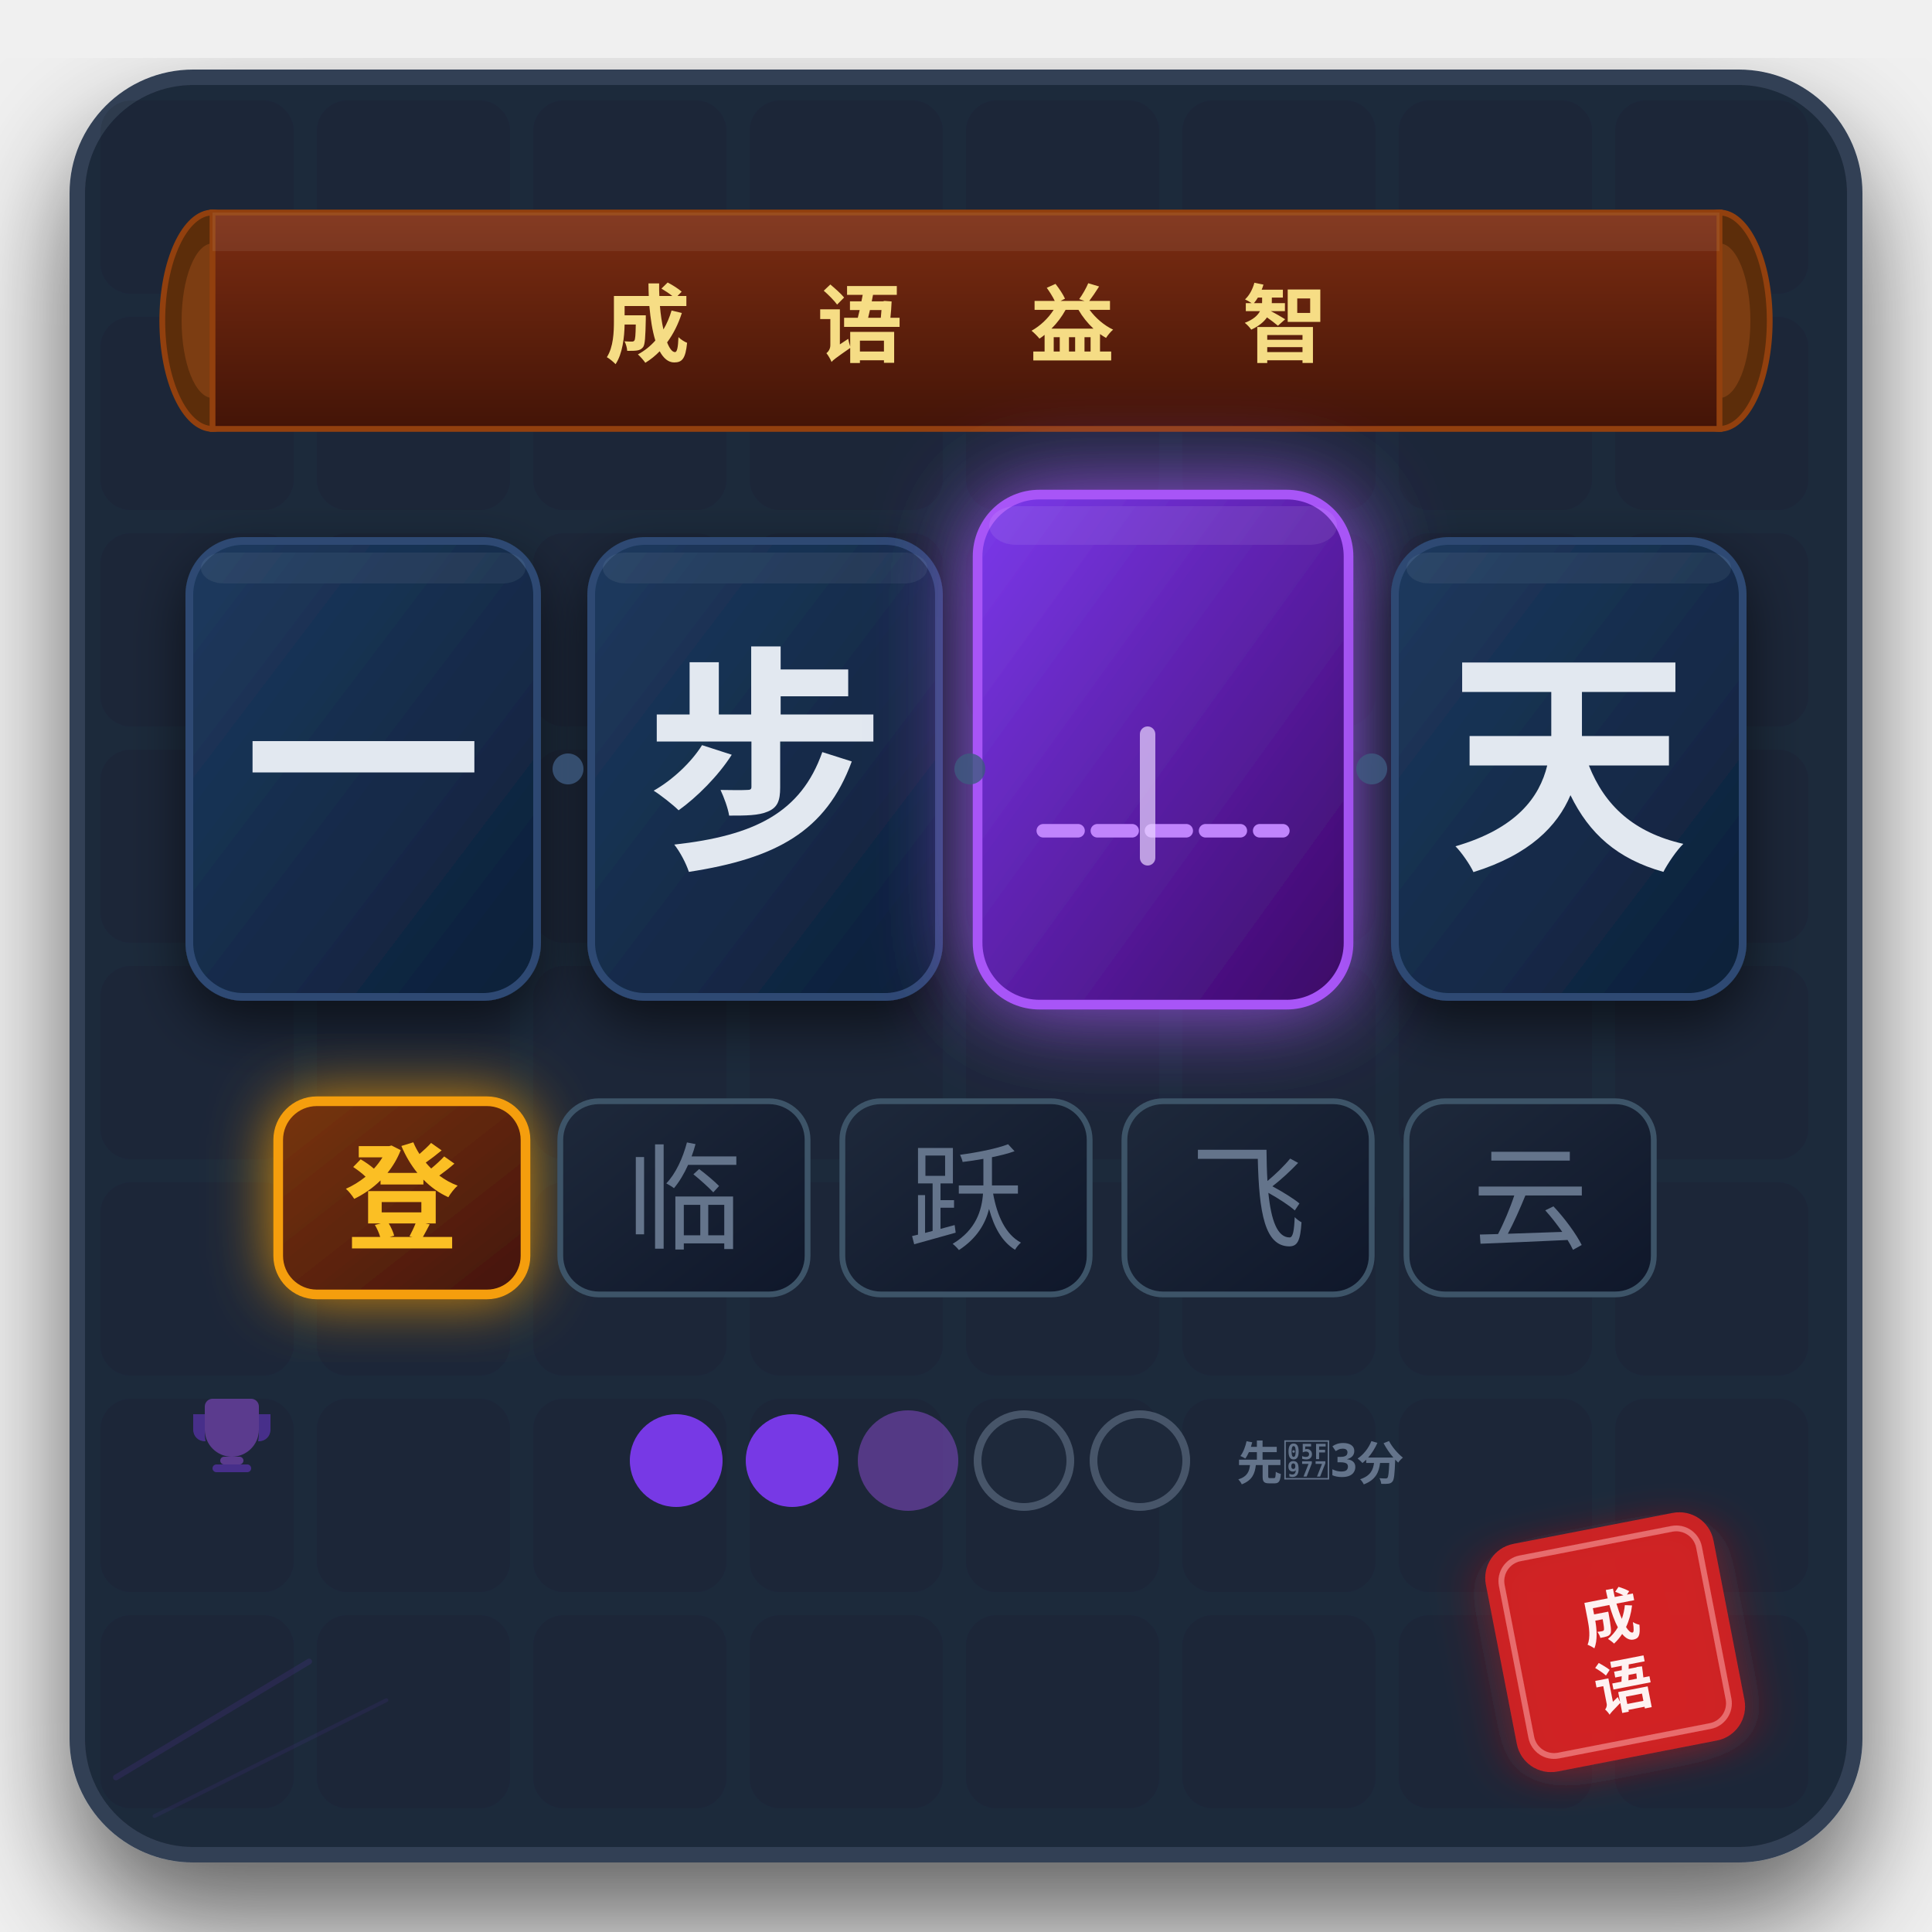
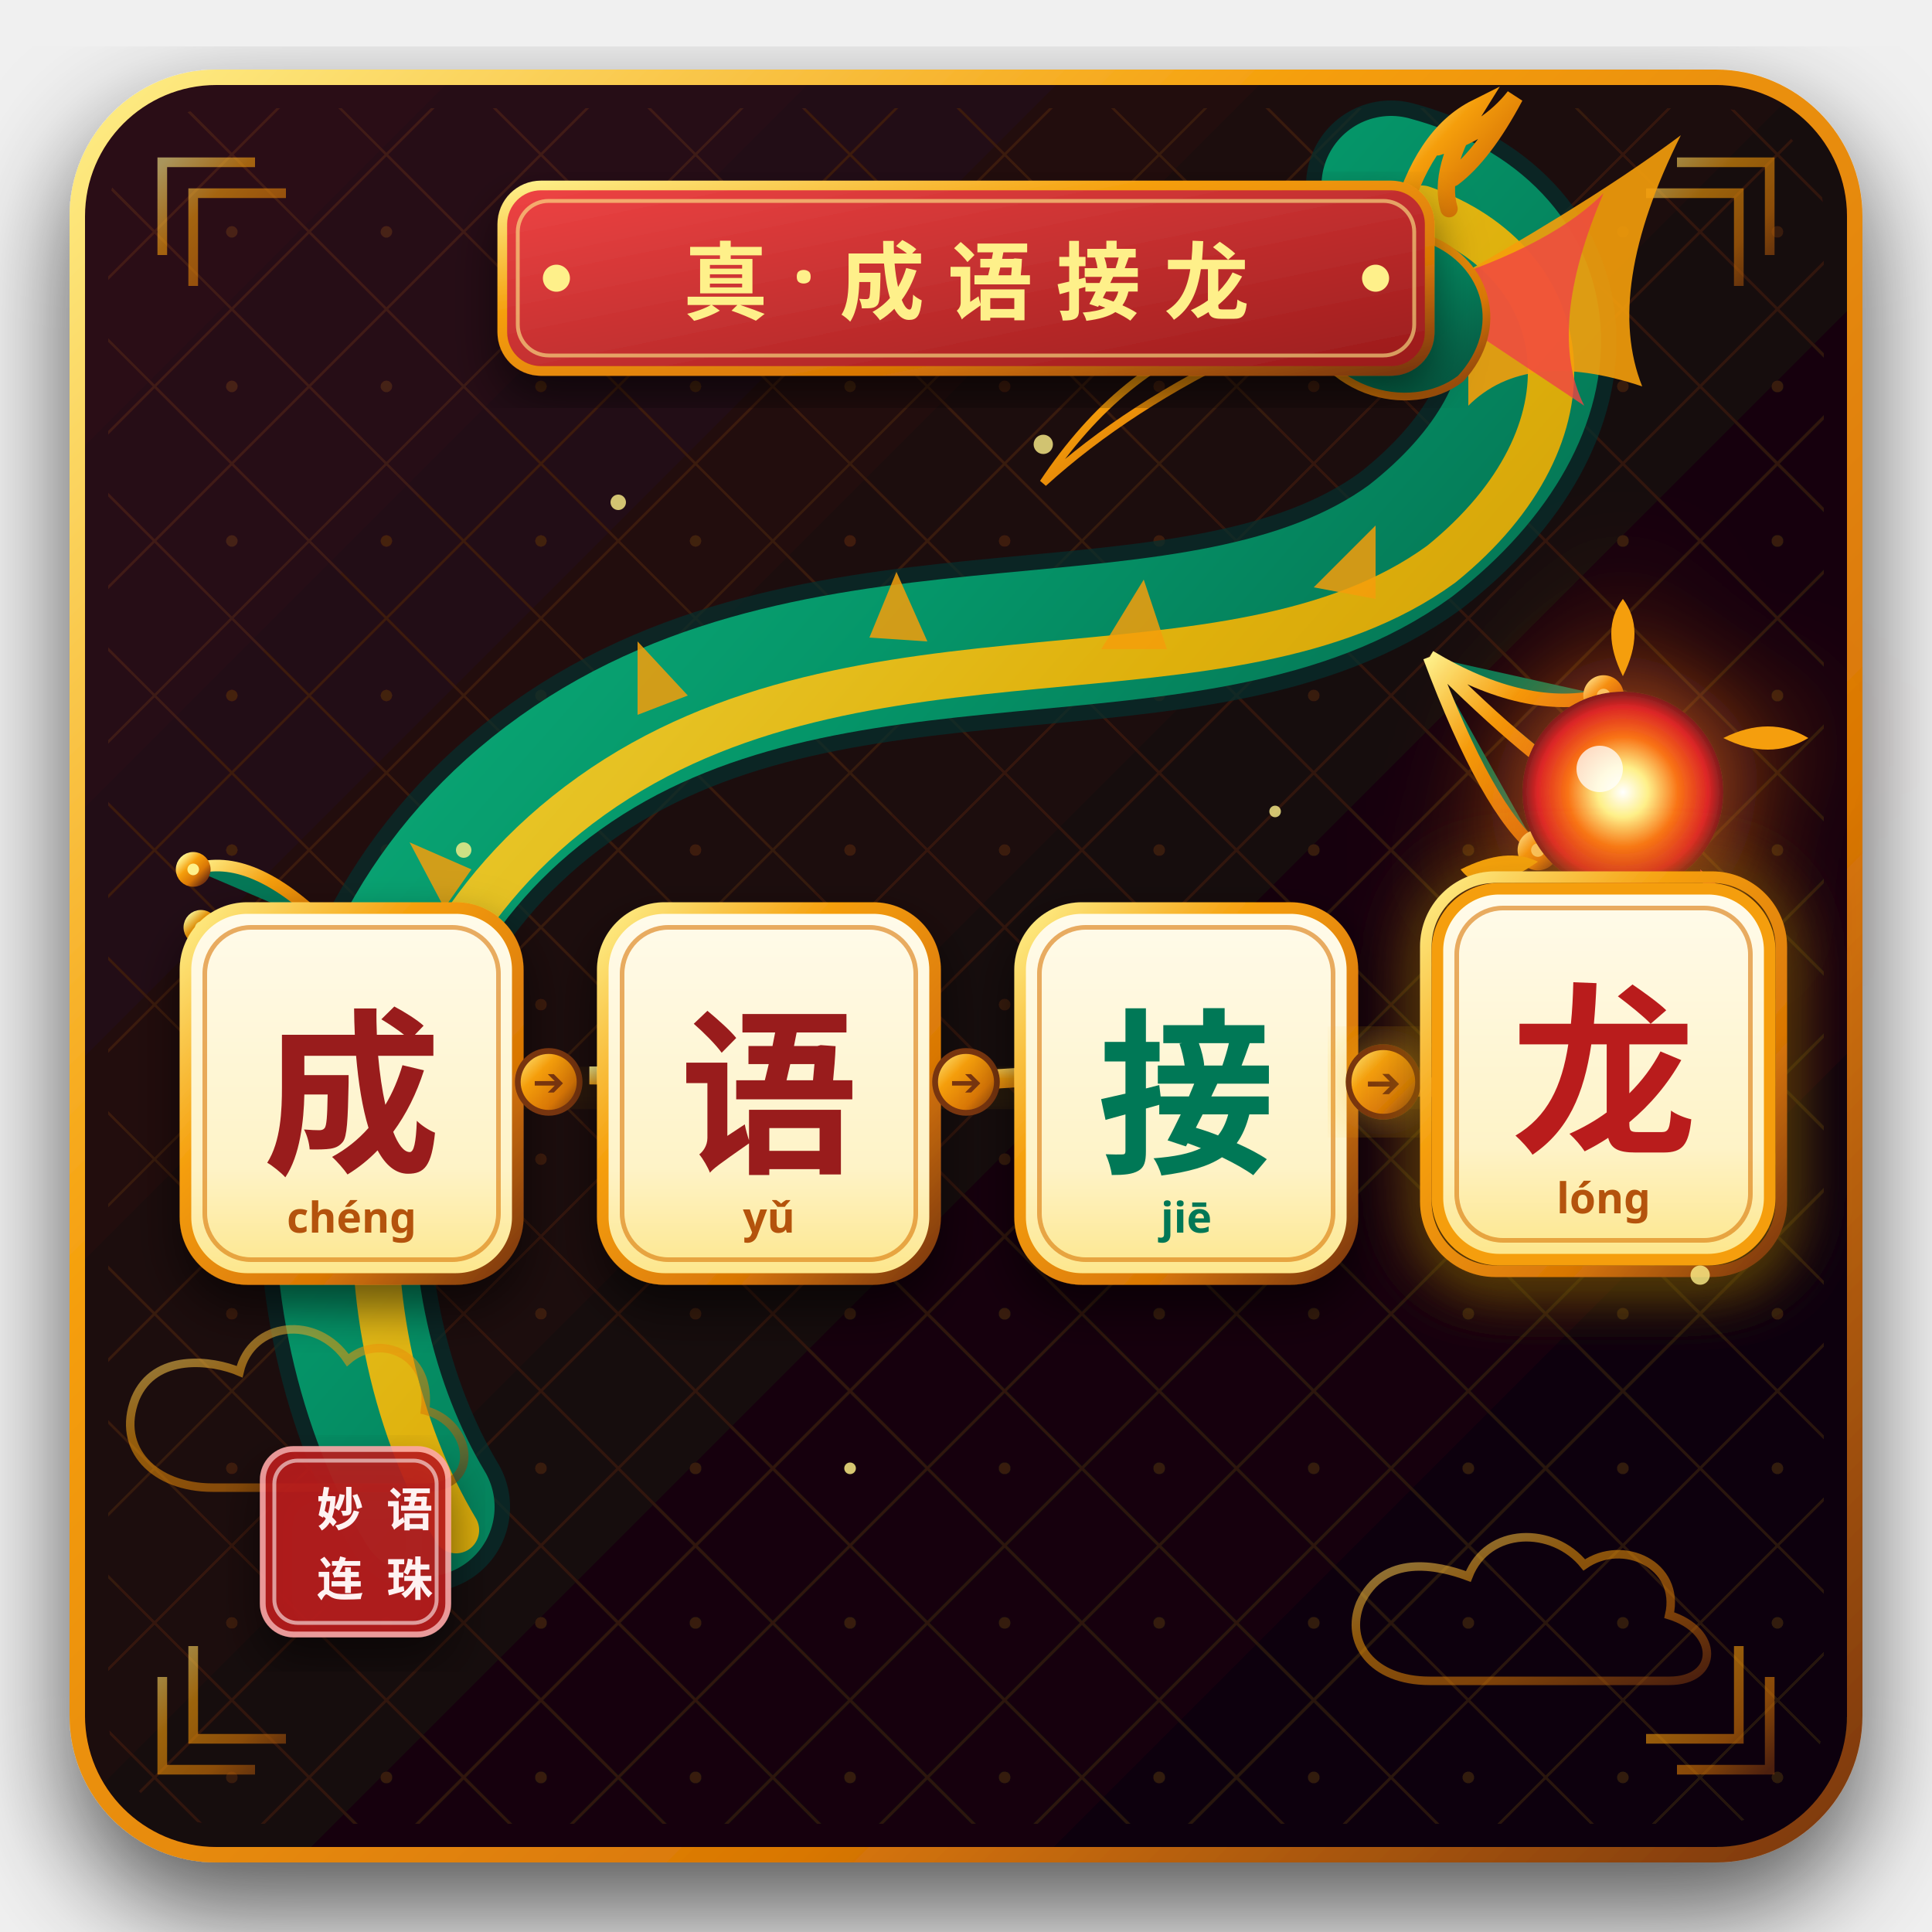
<svg xmlns="http://www.w3.org/2000/svg" viewBox="0 0 500 500">
  <defs>
-     <linearGradient id="e" x1="0%" x2="100%" y1="0%" y2="100%">
-       <stop offset="0%" stop-color="#1e3a5f" />
-       <stop offset="100%" stop-color="#0d1f38" />
+     <linearGradient id="bgGrad" x1="0%" y1="0%" x2="100%" y2="100%">
+       <stop offset="0%" stop-color="#2d0b16" />
+       <stop offset="50%" stop-color="#19070e" />
+       <stop offset="100%" stop-color="#0b0306" />
    </linearGradient>
-     <linearGradient id="g" x1="0%" x2="100%" y1="0%" y2="100%">
-       <stop offset="0%" stop-color="#7c3aed" />
-       <stop offset="100%" stop-color="#3b0764" />
+     <linearGradient id="dragonBody" x1="0%" y1="0%" x2="100%" y2="100%">
+       <stop offset="0%" stop-color="#10b981" />
+       <stop offset="40%" stop-color="#059669" />
+       <stop offset="100%" stop-color="#064e3b" />
    </linearGradient>
-     <linearGradient id="c" x1="0%" x2="0%" y1="0%" y2="100%">
-       <stop offset="0%" stop-color="#7c2d12" />
-       <stop offset="100%" stop-color="#431407" />
+     <linearGradient id="dragonBelly" x1="0%" y1="0%" x2="100%" y2="100%">
+       <stop offset="0%" stop-color="#fde047" />
+       <stop offset="50%" stop-color="#eab308" />
+       <stop offset="100%" stop-color="#ca8a04" />
    </linearGradient>
-     <linearGradient id="i" x1="0%" x2="100%" y1="0%" y2="100%">
-       <stop offset="0%" stop-color="#78350f" />
-       <stop offset="100%" stop-color="#431407" />
+     <linearGradient id="goldGrad" x1="0%" y1="0%" x2="100%" y2="100%">
+       <stop offset="0%" stop-color="#fef08a" />
+       <stop offset="35%" stop-color="#f59e0b" />
+       <stop offset="70%" stop-color="#d97706" />
+       <stop offset="100%" stop-color="#78350f" />
    </linearGradient>
-     <linearGradient id="j" x1="0%" x2="100%" y1="0%" y2="100%">
-       <stop offset="0%" stop-color="#1e293b" />
-       <stop offset="100%" stop-color="#0f172a" />
+     <linearGradient id="tileGrad" x1="0%" y1="0%" x2="0%" y2="100%">
+       <stop offset="0%" stop-color="#fffbeb" />
+       <stop offset="70%" stop-color="#fef3c7" />
+       <stop offset="100%" stop-color="#fde68a" />
    </linearGradient>
-     <filter id="a" width="120%" height="120%" x="-10%" y="-10%">
-       <feDropShadow dx="0" dy="15" flood-color="#000" flood-opacity=".6" stdDeviation="15" />
+     <linearGradient id="sealGrad" x1="0%" y1="0%" x2="100%" y2="100%">
+       <stop offset="0%" stop-color="#ef4444" />
+       <stop offset="100%" stop-color="#991b1b" />
+     </linearGradient>
+     <radialGradient id="pearlGlow" cx="50%" cy="50%" r="50%">
+       <stop offset="0%" stop-color="#ffffff" />
+       <stop offset="25%" stop-color="#fef08a" />
+       <stop offset="55%" stop-color="#f97316" />
+       <stop offset="85%" stop-color="#dc2626" />
+       <stop offset="100%" stop-color="#7f1d1d" />
+     </radialGradient>
+     <filter id="shadowCard" x="-10%" y="-10%" width="120%" height="120%">
+       <feDropShadow dx="0" dy="12" stdDeviation="14" flood-color="#000000" flood-opacity="0.65" />
    </filter>
-     <filter id="d" width="140%" height="140%" x="-20%" y="-20%">
-       <feDropShadow dx="0" dy="6" flood-color="#000" flood-opacity=".55" stdDeviation="7" />
+     <filter id="shadowTile" x="-20%" y="-20%" width="140%" height="140%">
+       <feDropShadow dx="0" dy="6" stdDeviation="6" flood-color="#000000" flood-opacity="0.55" />
    </filter>
-     <filter id="f" width="170%" height="170%" x="-35%" y="-35%">
-       <feDropShadow dx="0" dy="0" flood-color="#a855f7" flood-opacity=".9" stdDeviation="12" />
+     <filter id="glowGold" x="-30%" y="-30%" width="160%" height="160%">
+       <feDropShadow dx="0" dy="0" stdDeviation="8" flood-color="#fbbf24" flood-opacity="0.75" />
    </filter>
-     <filter id="h" width="170%" height="170%" x="-35%" y="-35%">
-       <feDropShadow dx="0" dy="0" flood-color="#f59e0b" flood-opacity=".85" stdDeviation="8" />
+     <filter id="glowPearl" x="-50%" y="-50%" width="200%" height="200%">
+       <feDropShadow dx="0" dy="0" stdDeviation="15" flood-color="#f97316" flood-opacity="0.9" />
    </filter>
-     <filter id="k" width="180%" height="180%" x="-40%" y="-40%">
-       <feDropShadow dx="0" dy="2" flood-color="#dc2626" flood-opacity=".55" stdDeviation="6" />
-     </filter>
-     <pattern id="b" width="56" height="56" patternTransform="translate(26 26)" patternUnits="userSpaceOnUse">
-       <rect width="50" height="50" fill="#0f172a" opacity=".6" rx="8" />
+     <pattern id="latticePat" width="40" height="40" patternUnits="userSpaceOnUse">
+       <path d="M20 0 L40 20 L20 40 L0 20 Z" fill="none" stroke="#f59e0b" stroke-width="0.7" opacity="0.12" />
+       <circle cx="20" cy="20" r="1.5" fill="#f59e0b" opacity="0.15" />
    </pattern>
  </defs>
-   <g filter="url(#a)">
-     <rect width="460" height="460" x="20" y="20" fill="#1e293b" stroke="#334155" stroke-width="4" rx="30" />
-     <path fill="url(#b)" d="M26 26h448v448H26z" opacity=".25" />
+   <g filter="url(#shadowCard)">
+     <rect x="20" y="20" width="460" height="460" rx="36" fill="url(#bgGrad)" stroke="url(#goldGrad)" stroke-width="4" />
+     <rect x="28" y="28" width="444" height="444" rx="28" fill="url(#latticePat)" />
  </g>
-   <ellipse cx="55" cy="83" fill="#5c2d0a" stroke="#92400e" stroke-width="1.5" rx="13" ry="28" />
-   <ellipse cx="55" cy="83" fill="#7c3d12" rx="8" ry="20" />
-   <ellipse cx="445" cy="83" fill="#5c2d0a" stroke="#92400e" stroke-width="1.5" rx="13" ry="28" />
-   <ellipse cx="445" cy="83" fill="#7c3d12" rx="8" ry="20" />
-   <path fill="url(#c)" stroke="#92400e" stroke-width="1.5" d="M55 55h390v56H55z" />
-   <path fill="rgba(255,255,255,0.07)" d="M55 55h390v10H55z" />
-   <text x="250" y="92" fill="#fde68a" font-family="serif" font-size="22" font-weight="bold" letter-spacing="14" opacity=".95" text-anchor="middle">成 语 益 智</text>
-   <g filter="url(#d)">
-     <rect width="90" height="118" x="49" y="140" fill="url(#e)" stroke="#2d4a73" stroke-width="2" rx="14" />
-     <rect width="84" height="8" x="52" y="143" fill="rgba(255,255,255,0.06)" rx="6" />
+   <g stroke="url(#goldGrad)" stroke-width="2.5" fill="none" opacity="0.6">
+     <path d="M42 66 L42 42 L66 42 M50 74 L50 50 L74 50" />
+     <path d="M458 66 L458 42 L434 42 M450 74 L450 50 L426 50" />
+     <path d="M42 434 L42 458 L66 458 M50 426 L50 450 L74 450" />
+     <path d="M458 434 L458 458 L434 458 M450 426 L450 450 L426 450" />
  </g>
-   <text x="94" y="220" fill="#e2e8f0" font-family="serif" font-size="62" font-weight="bold" text-anchor="middle">一</text>
-   <g filter="url(#d)">
-     <rect width="90" height="118" x="153" y="140" fill="url(#e)" stroke="#2d4a73" stroke-width="2" rx="14" />
-     <rect width="84" height="8" x="156" y="143" fill="rgba(255,255,255,0.06)" rx="6" />
+   <g>
+     <path d="M110 390 C80 340 75 250 145 200 C215 150 310 180 365 140 C410 105 405 60 360 48" fill="none" stroke="#042f2e" stroke-width="44" stroke-linecap="round" opacity="0.7" />
+     <path d="M110 390 C80 340 75 250 145 200 C215 150 310 180 365 140 C410 105 405 60 360 48" fill="none" stroke="url(#dragonBody)" stroke-width="36" stroke-linecap="round" />
+     <path d="M118 396 C88 346 83 256 153 206 C223 156 318 186 373 146 C415 112 408 68 368 54" fill="none" stroke="url(#dragonBelly)" stroke-width="12" stroke-linecap="round" opacity="0.95" />
+     <g fill="#f59e0b" opacity="0.85">
+       <path d="M102 330 L90 316 L105 318 Z" />
+       <path d="M100 280 L88 266 L104 270 Z" />
+       <path d="M115 235 L106 218 L122 225 Z" />
+       <path d="M165 185 L165 166 L178 180 Z" />
+       <path d="M225 165 L232 148 L240 166 Z" />
+       <path d="M285 168 L296 150 L302 168 Z" />
+       <path d="M340 152 L356 136 L356 155 Z" />
+     </g>
+     <g stroke="url(#goldGrad)" stroke-width="3" fill="#047857" stroke-linejoin="round">
+       <path d="M85 240 Q65 220 50 225 M85 240 Q68 232 52 240 M85 240 Q72 248 58 255" />
+       <circle cx="50" cy="225" r="3" fill="#fef08a" />
+       <circle cx="52" cy="240" r="3" fill="#fef08a" />
+       <circle cx="58" cy="255" r="3" fill="#fef08a" />
+     </g>
+     <g stroke="url(#goldGrad)" stroke-width="3.5" fill="#047857" stroke-linejoin="round">
+       <path d="M370 170 Q395 185 415 180 M370 170 Q398 198 412 205 M370 170 Q385 210 398 220" />
+       <circle cx="415" cy="180" r="3.5" fill="#fef08a" />
+       <circle cx="412" cy="205" r="3.5" fill="#fef08a" />
+       <circle cx="398" cy="220" r="3.5" fill="#fef08a" />
+     </g>
  </g>
-   <text x="198" y="220" fill="#e2e8f0" font-family="serif" font-size="62" font-weight="bold" text-anchor="middle">步</text>
-   <g filter="url(#f)">
-     <rect width="96" height="132" x="253" y="128" fill="url(#g)" stroke="#a855f7" stroke-width="2.5" rx="16" />
-     <rect width="90" height="10" x="256" y="131" fill="rgba(255,255,255,0.08)" rx="7" />
+   <g transform="translate(320, 30)">
+     <path d="M60 40 Q95 20 115 5 Q95 45 105 70 Q75 60 60 75" fill="#f59e0b" opacity="0.9" />
+     <path d="M45 45 Q80 35 95 20 Q80 55 90 75" fill="#ef4444" opacity="0.8" />
+     <path d="M42 28 Q48 5 62 -2 Q52 14 55 24 M52 8 Q65 4 72 -5 Q64 10 56 16" stroke="url(#goldGrad)" stroke-width="4.5" fill="none" stroke-linecap="round" />
+     <path d="M15 48 C15 32 35 25 50 32 C65 38 70 55 58 68 C45 78 20 72 15 48 Z" fill="url(#dragonBody)" stroke="url(#goldGrad)" stroke-width="2" />
+     <path d="M12 48 Q2 42 -8 50 Q-2 62 14 60 Z" fill="#047857" stroke="url(#goldGrad)" stroke-width="1.5" />
+     <polygon points="4,58 10,65 14,58" fill="#ffffff" />
+     <ellipse cx="34" cy="40" rx="6" ry="7" fill="#fef08a" stroke="#b45309" stroke-width="1.5" />
+     <ellipse cx="33" cy="40" rx="3" ry="4" fill="#991b1b" />
+     <circle cx="35" cy="38" r="1.5" fill="#ffffff" />
+     <path d="M-4 50 Q-45 35 -65 60 Q-40 52 0 54" fill="none" stroke="url(#goldGrad)" stroke-width="3" stroke-linecap="round" />
+     <path d="M-2 56 Q-30 65 -50 95 Q-28 75 4 60" fill="none" stroke="url(#goldGrad)" stroke-width="2" stroke-linecap="round" />
  </g>
-   <path stroke="#c084fc" stroke-dasharray="9,5" stroke-linecap="round" stroke-width="3.5" d="M270 215h62" />
-   <rect width="4" height="36" x="295" y="188" fill="#e9d5ff" opacity=".7" rx="2" />
-   <g filter="url(#d)">
-     <rect width="90" height="118" x="361" y="140" fill="url(#e)" stroke="#2d4a73" stroke-width="2" rx="14" />
-     <rect width="84" height="8" x="364" y="143" fill="rgba(255,255,255,0.06)" rx="6" />
+   <g filter="url(#glowPearl)" transform="translate(420, 205)">
+     <circle cx="0" cy="0" r="26" fill="url(#pearlGlow)" />
+     <circle cx="-6" cy="-6" r="6" fill="#ffffff" opacity="0.75" />
+     <path d="M0 -30 Q-6 -42 0 -50 Q6 -42 0 -30" fill="#f59e0b" />
+     <path d="M26 -14 Q38 -20 48 -14 Q38 -8 26 -14" fill="#f59e0b" />
+     <path d="M20 20 Q32 30 35 42 Q22 34 20 20" fill="#ef4444" />
+     <path d="M-22 18 Q-36 28 -42 20 Q-30 14 -22 18" fill="#f59e0b" />
  </g>
-   <text x="406" y="220" fill="#e2e8f0" font-family="serif" font-size="62" font-weight="bold" text-anchor="middle">天</text>
-   <circle cx="147" cy="199" r="4" fill="#3d5a80" opacity=".8" />
-   <circle cx="251" cy="199" r="4" fill="#3d5a80" opacity=".8" />
-   <circle cx="355" cy="199" r="4" fill="#3d5a80" opacity=".8" />
-   <g filter="url(#h)">
-     <rect width="64" height="50" x="72" y="285" fill="url(#i)" stroke="#f59e0b" stroke-width="2.5" rx="10" />
+   <g fill="none" stroke="url(#goldGrad)" stroke-width="2.2" opacity="0.55">
+     <path d="M55 385 C40 385 30 375 35 362 C40 350 55 352 62 355 C65 342 82 340 90 352 C98 345 112 350 110 365 C122 368 125 385 110 385 Z" />
+     <path d="M370 435 C355 435 348 425 352 415 C358 402 372 405 380 408 C385 395 402 395 410 405 C420 398 435 405 432 418 C445 422 445 435 432 435 Z" />
  </g>
-   <text x="104" y="321" fill="#fbbf24" font-family="serif" font-size="30" font-weight="bold" text-anchor="middle">登</text>
-   <rect width="64" height="50" x="145" y="285" fill="url(#j)" stroke="#3d5468" stroke-width="1.5" rx="10" />
-   <text x="177" y="321" fill="#64748b" font-family="serif" font-size="30" text-anchor="middle">临</text>
-   <rect width="64" height="50" x="218" y="285" fill="url(#j)" stroke="#3d5468" stroke-width="1.5" rx="10" />
-   <text x="250" y="321" fill="#64748b" font-family="serif" font-size="30" text-anchor="middle">跃</text>
-   <rect width="64" height="50" x="291" y="285" fill="url(#j)" stroke="#3d5468" stroke-width="1.5" rx="10" />
-   <text x="323" y="321" fill="#64748b" font-family="serif" font-size="30" text-anchor="middle">飞</text>
-   <rect width="64" height="50" x="364" y="285" fill="url(#j)" stroke="#3d5468" stroke-width="1.5" rx="10" />
-   <text x="396" y="321" fill="#64748b" font-family="serif" font-size="30" text-anchor="middle">云</text>
-   <circle cx="175" cy="378" r="12" fill="#7c3aed" opacity=".95" />
-   <circle cx="205" cy="378" r="12" fill="#7c3aed" opacity=".95" />
-   <circle cx="235" cy="378" r="12" fill="#a855f7" stroke="#a855f7" stroke-width="2" opacity=".4" />
-   <circle cx="265" cy="378" r="12" fill="#1e293b" stroke="#475569" stroke-width="2" />
-   <circle cx="295" cy="378" r="12" fill="#1e293b" stroke="#475569" stroke-width="2" />
-   <text x="320" y="383" fill="#64748b" font-family="sans-serif" font-size="12" font-weight="bold">先񟥷3分</text>
-   <g opacity=".45" transform="translate(48 358)">
-     <path fill="#a855f7" d="M17 4H7c-1.1 0-2 .9-2 2v6c0 3.9 3.2 7 7 7s7-3.1 7-7V6c0-1.1-.9-2-2-2" />
-     <path fill="#7c3aed" d="M5 8H2v4c0 1.7 1.3 3 3 3h.2c-.1-.6-.2-1.3-.2-2zm17 0h-3v5c0 .7-.1 1.4-.2 2h.2c1.7 0 3-1.3 3-3z" />
-     <rect width="6" height="2" x="9" y="19" fill="#a855f7" rx="1" />
-     <rect width="10" height="2" x="7" y="21" fill="#7c3aed" rx="1" />
+   <path d="M78 285 C145 270 215 285 250 280 C290 275 360 285 420 280" fill="none" stroke="url(#goldGrad)" stroke-width="5" stroke-dasharray="10 5" filter="url(#glowGold)" />
+   <g filter="url(#shadowTile)" transform="translate(48, 235)">
+     <rect x="0" y="0" width="86" height="96" rx="16" fill="url(#tileGrad)" stroke="url(#goldGrad)" stroke-width="3" />
+     <rect x="5" y="5" width="76" height="86" rx="12" fill="none" stroke="#d97706" stroke-width="1.2" opacity="0.6" />
+     <text x="43" y="65" font-family="'PingFang SC', 'Microsoft YaHei UI', 'Noto Serif SC', 'SimSun', serif" font-size="46" font-weight="900" fill="#991b1b" text-anchor="middle" style="text-shadow: 1px 1px 0 #fef08a;">成</text>
+     <text x="43" y="84" font-family="sans-serif" font-size="11" font-weight="bold" fill="#b45309" text-anchor="middle">chéng</text>
  </g>
-   <g filter="url(#k)" transform="rotate(-11 418 425)">
-     <rect width="60" height="60" x="388" y="395" fill="#dc2626" opacity=".88" rx="9" />
-     <rect width="52" height="52" x="392" y="399" fill="none" stroke="#fca5a5" stroke-width="1.5" opacity=".55" rx="6" />
-     <text x="418" y="424" fill="#fef2f2" font-family="serif" font-size="15" font-weight="bold" text-anchor="middle">成</text>
-     <text x="418" y="442" fill="#fef2f2" font-family="serif" font-size="15" font-weight="bold" text-anchor="middle">语</text>
+   <g transform="translate(142, 280)">
+     <circle cx="0" cy="0" r="8" fill="url(#goldGrad)" stroke="#78350f" stroke-width="1.5" />
+     <text x="0" y="3.5" font-family="sans-serif" font-size="10" font-weight="black" fill="#78350f" text-anchor="middle">➔</text>
  </g>
-   <path stroke="#7c3aed" stroke-linecap="round" stroke-width="1.5" d="m30 460 50-30" opacity=".12" />
-   <path stroke="#7c3aed" stroke-linecap="round" d="m40 470 60-30" opacity=".08" />
+   <g filter="url(#shadowTile)" transform="translate(156, 235)">
+     <rect x="0" y="0" width="86" height="96" rx="16" fill="url(#tileGrad)" stroke="url(#goldGrad)" stroke-width="3" />
+     <rect x="5" y="5" width="76" height="86" rx="12" fill="none" stroke="#d97706" stroke-width="1.2" opacity="0.6" />
+     <text x="43" y="65" font-family="'PingFang SC', 'Microsoft YaHei UI', 'Noto Serif SC', 'SimSun', serif" font-size="46" font-weight="900" fill="#991b1b" text-anchor="middle" style="text-shadow: 1px 1px 0 #fef08a;">语</text>
+     <text x="43" y="84" font-family="sans-serif" font-size="11" font-weight="bold" fill="#b45309" text-anchor="middle">yǔ</text>
+   </g>
+   <g transform="translate(250, 280)">
+     <circle cx="0" cy="0" r="8" fill="url(#goldGrad)" stroke="#78350f" stroke-width="1.5" />
+     <text x="0" y="3.5" font-family="sans-serif" font-size="10" font-weight="black" fill="#78350f" text-anchor="middle">➔</text>
+   </g>
+   <g filter="url(#shadowTile)" transform="translate(264, 235)">
+     <rect x="0" y="0" width="86" height="96" rx="16" fill="url(#tileGrad)" stroke="url(#goldGrad)" stroke-width="3" />
+     <rect x="5" y="5" width="76" height="86" rx="12" fill="none" stroke="#d97706" stroke-width="1.2" opacity="0.6" />
+     <text x="43" y="65" font-family="'PingFang SC', 'Microsoft YaHei UI', 'Noto Serif SC', 'SimSun', serif" font-size="46" font-weight="900" fill="#047857" text-anchor="middle" style="text-shadow: 1px 1px 0 #fef08a;">接</text>
+     <text x="43" y="84" font-family="sans-serif" font-size="11" font-weight="bold" fill="#047857" text-anchor="middle">jiē</text>
+   </g>
+   <g transform="translate(358, 280)" filter="url(#glowGold)">
+     <circle cx="0" cy="0" r="9" fill="url(#goldGrad)" stroke="#78350f" stroke-width="1.5" />
+     <text x="0" y="4" font-family="sans-serif" font-size="11" font-weight="black" fill="#78350f" text-anchor="middle">➔</text>
+   </g>
+   <g filter="url(#shadowTile)" transform="translate(372, 230)">
+     <rect x="-3" y="-3" width="92" height="102" rx="18" fill="none" stroke="url(#goldGrad)" stroke-width="3" filter="url(#glowGold)" />
+     <rect x="0" y="0" width="86" height="96" rx="16" fill="url(#tileGrad)" stroke="#f59e0b" stroke-width="3" />
+     <rect x="5" y="5" width="76" height="86" rx="12" fill="none" stroke="#d97706" stroke-width="1.2" opacity="0.6" />
+     <text x="43" y="65" font-family="'PingFang SC', 'Microsoft YaHei UI', 'Noto Serif SC', 'SimSun', serif" font-size="48" font-weight="900" fill="#b91c1c" text-anchor="middle" style="text-shadow: 1px 1px 0 #fde047;">龙</text>
+     <text x="43" y="84" font-family="sans-serif" font-size="11" font-weight="bold" fill="#b45309" text-anchor="middle">lóng</text>
+   </g>
+   <g filter="url(#shadowTile)" transform="translate(130, 48)">
+     <rect x="0" y="0" width="240" height="48" rx="10" fill="url(#sealGrad)" stroke="url(#goldGrad)" stroke-width="2.5" />
+     <rect x="4" y="4" width="232" height="40" rx="8" fill="none" stroke="#fef08a" stroke-width="1" opacity="0.6" />
+     <circle cx="14" cy="24" r="3.5" fill="#fef08a" />
+     <circle cx="226" cy="24" r="3.5" fill="#fef08a" />
+     <text x="120" y="33" font-family="'PingFang SC', 'Microsoft YaHei UI', 'Noto Serif SC', 'SimSun', serif" font-size="22" font-weight="900" letter-spacing="6" fill="#fef08a" text-anchor="middle" style="text-shadow: 0 2px 4px rgba(0,0,0,0.6);">真·成语接龙</text>
+   </g>
+   <g filter="url(#shadowTile)" transform="translate(68, 375)">
+     <rect x="0" y="0" width="48" height="48" rx="8" fill="#b91c1c" stroke="#fca5a5" stroke-width="1.5" opacity="0.9" />
+     <rect x="3" y="3" width="42" height="42" rx="6" fill="none" stroke="#fef2f2" stroke-width="1" opacity="0.6" />
+     <text x="14" y="20" font-family="'PingFang SC', serif" font-size="12" font-weight="bold" fill="#fef2f2">妙</text>
+     <text x="32" y="20" font-family="'PingFang SC', serif" font-size="12" font-weight="bold" fill="#fef2f2">语</text>
+     <text x="14" y="38" font-family="'PingFang SC', serif" font-size="12" font-weight="bold" fill="#fef2f2">连</text>
+     <text x="32" y="38" font-family="'PingFang SC', serif" font-size="12" font-weight="bold" fill="#fef2f2">珠</text>
+   </g>
+   <g fill="#fef08a" opacity="0.8">
+     <circle cx="160" cy="130" r="2" />
+     <circle cx="270" cy="115" r="2.5" />
+     <circle cx="330" cy="210" r="1.5" />
+     <circle cx="120" cy="220" r="2" />
+     <circle cx="440" cy="330" r="2.5" />
+     <circle cx="220" cy="380" r="1.5" />
+   </g>
</svg>
